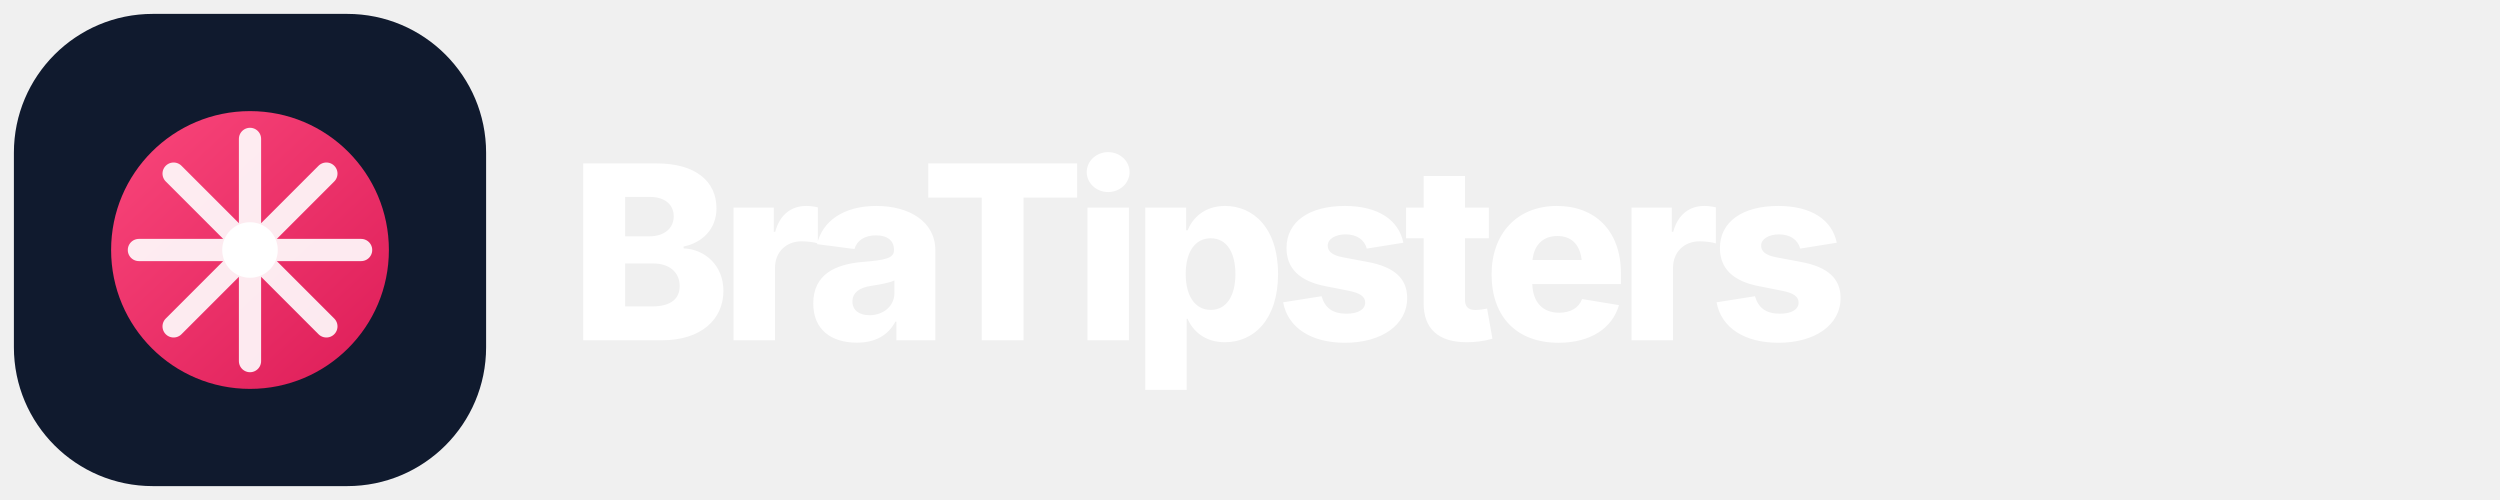
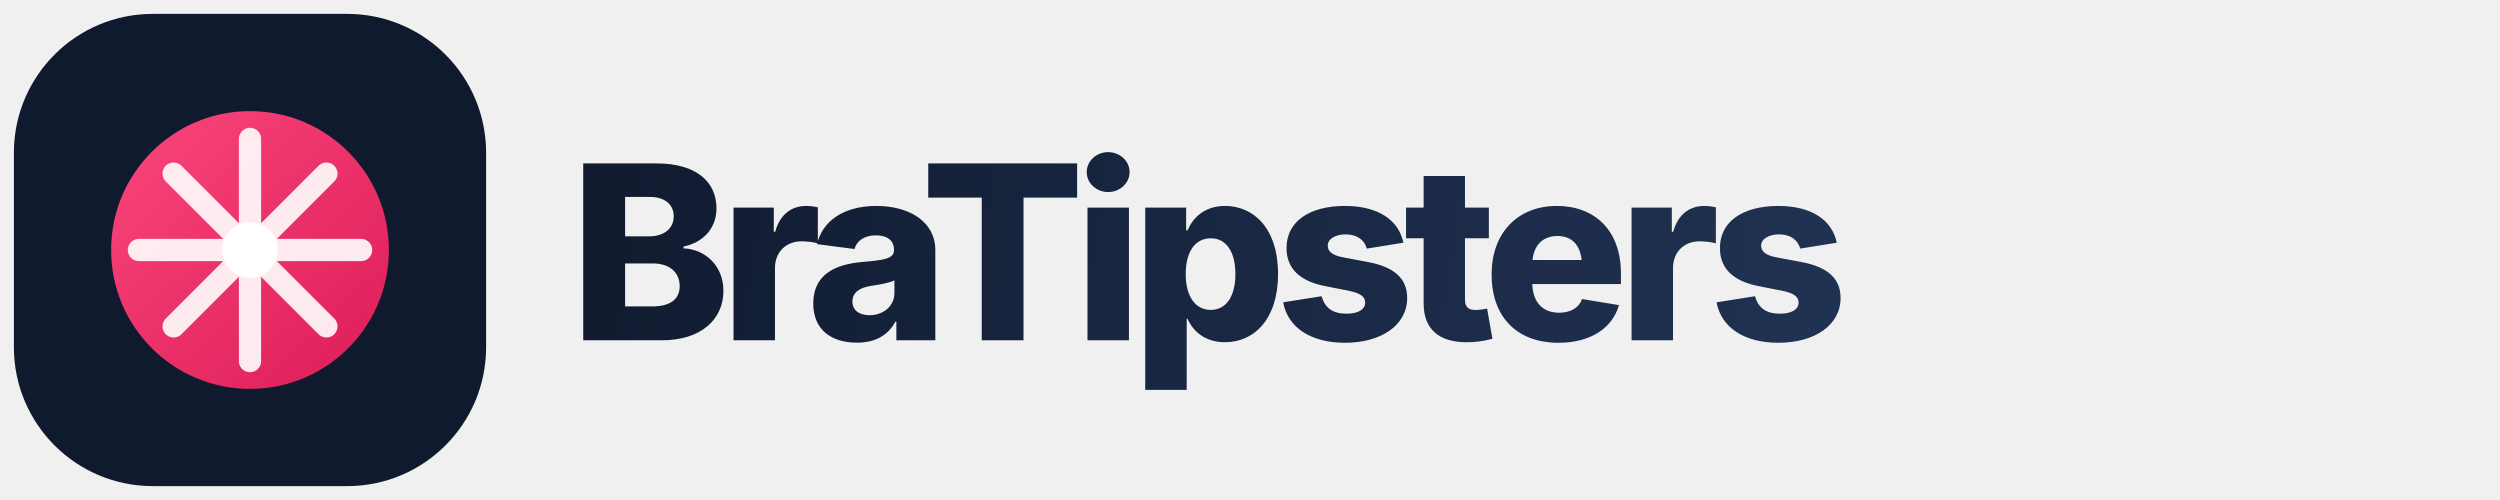
<svg xmlns="http://www.w3.org/2000/svg" viewBox="0 0 360 72" role="img" aria-labelledby="title desc">
  <defs>
    <linearGradient id="mark" x1="8" y1="8" x2="60" y2="64" gradientUnits="userSpaceOnUse">
      <stop stop-color="#ff4f82" />
      <stop offset="1" stop-color="#d91652" />
    </linearGradient>
    <linearGradient id="word" x1="75" y1="20" x2="320" y2="58" gradientUnits="userSpaceOnUse">
      <stop stop-color="#101a2e" />
      <stop offset="1" stop-color="#25395d" />
    </linearGradient>
  </defs>
  <rect x="2" y="2" width="68" height="68" rx="20" fill="#101a2e" />
  <circle cx="36" cy="36" r="20" fill="url(#mark)" />
  <path d="M36 20v32M20 36h32M25 25l22 22M47 25L25 47" stroke="#fff" stroke-width="3.2" stroke-linecap="round" opacity=".9" />
  <circle cx="36" cy="36" r="4" fill="#fff" />
-   <text x="82" y="49" font-family="Inter,Arial,sans-serif" font-size="35" font-weight="800" letter-spacing="-1.6" fill="#ffffff">BraTipsters</text>
+   <text x="82" y="49" font-family="Inter,Arial,sans-serif" font-size="35" font-weight="800" letter-spacing="-1.6" fill="url(#word)">BraTipsters</text>
</svg>
